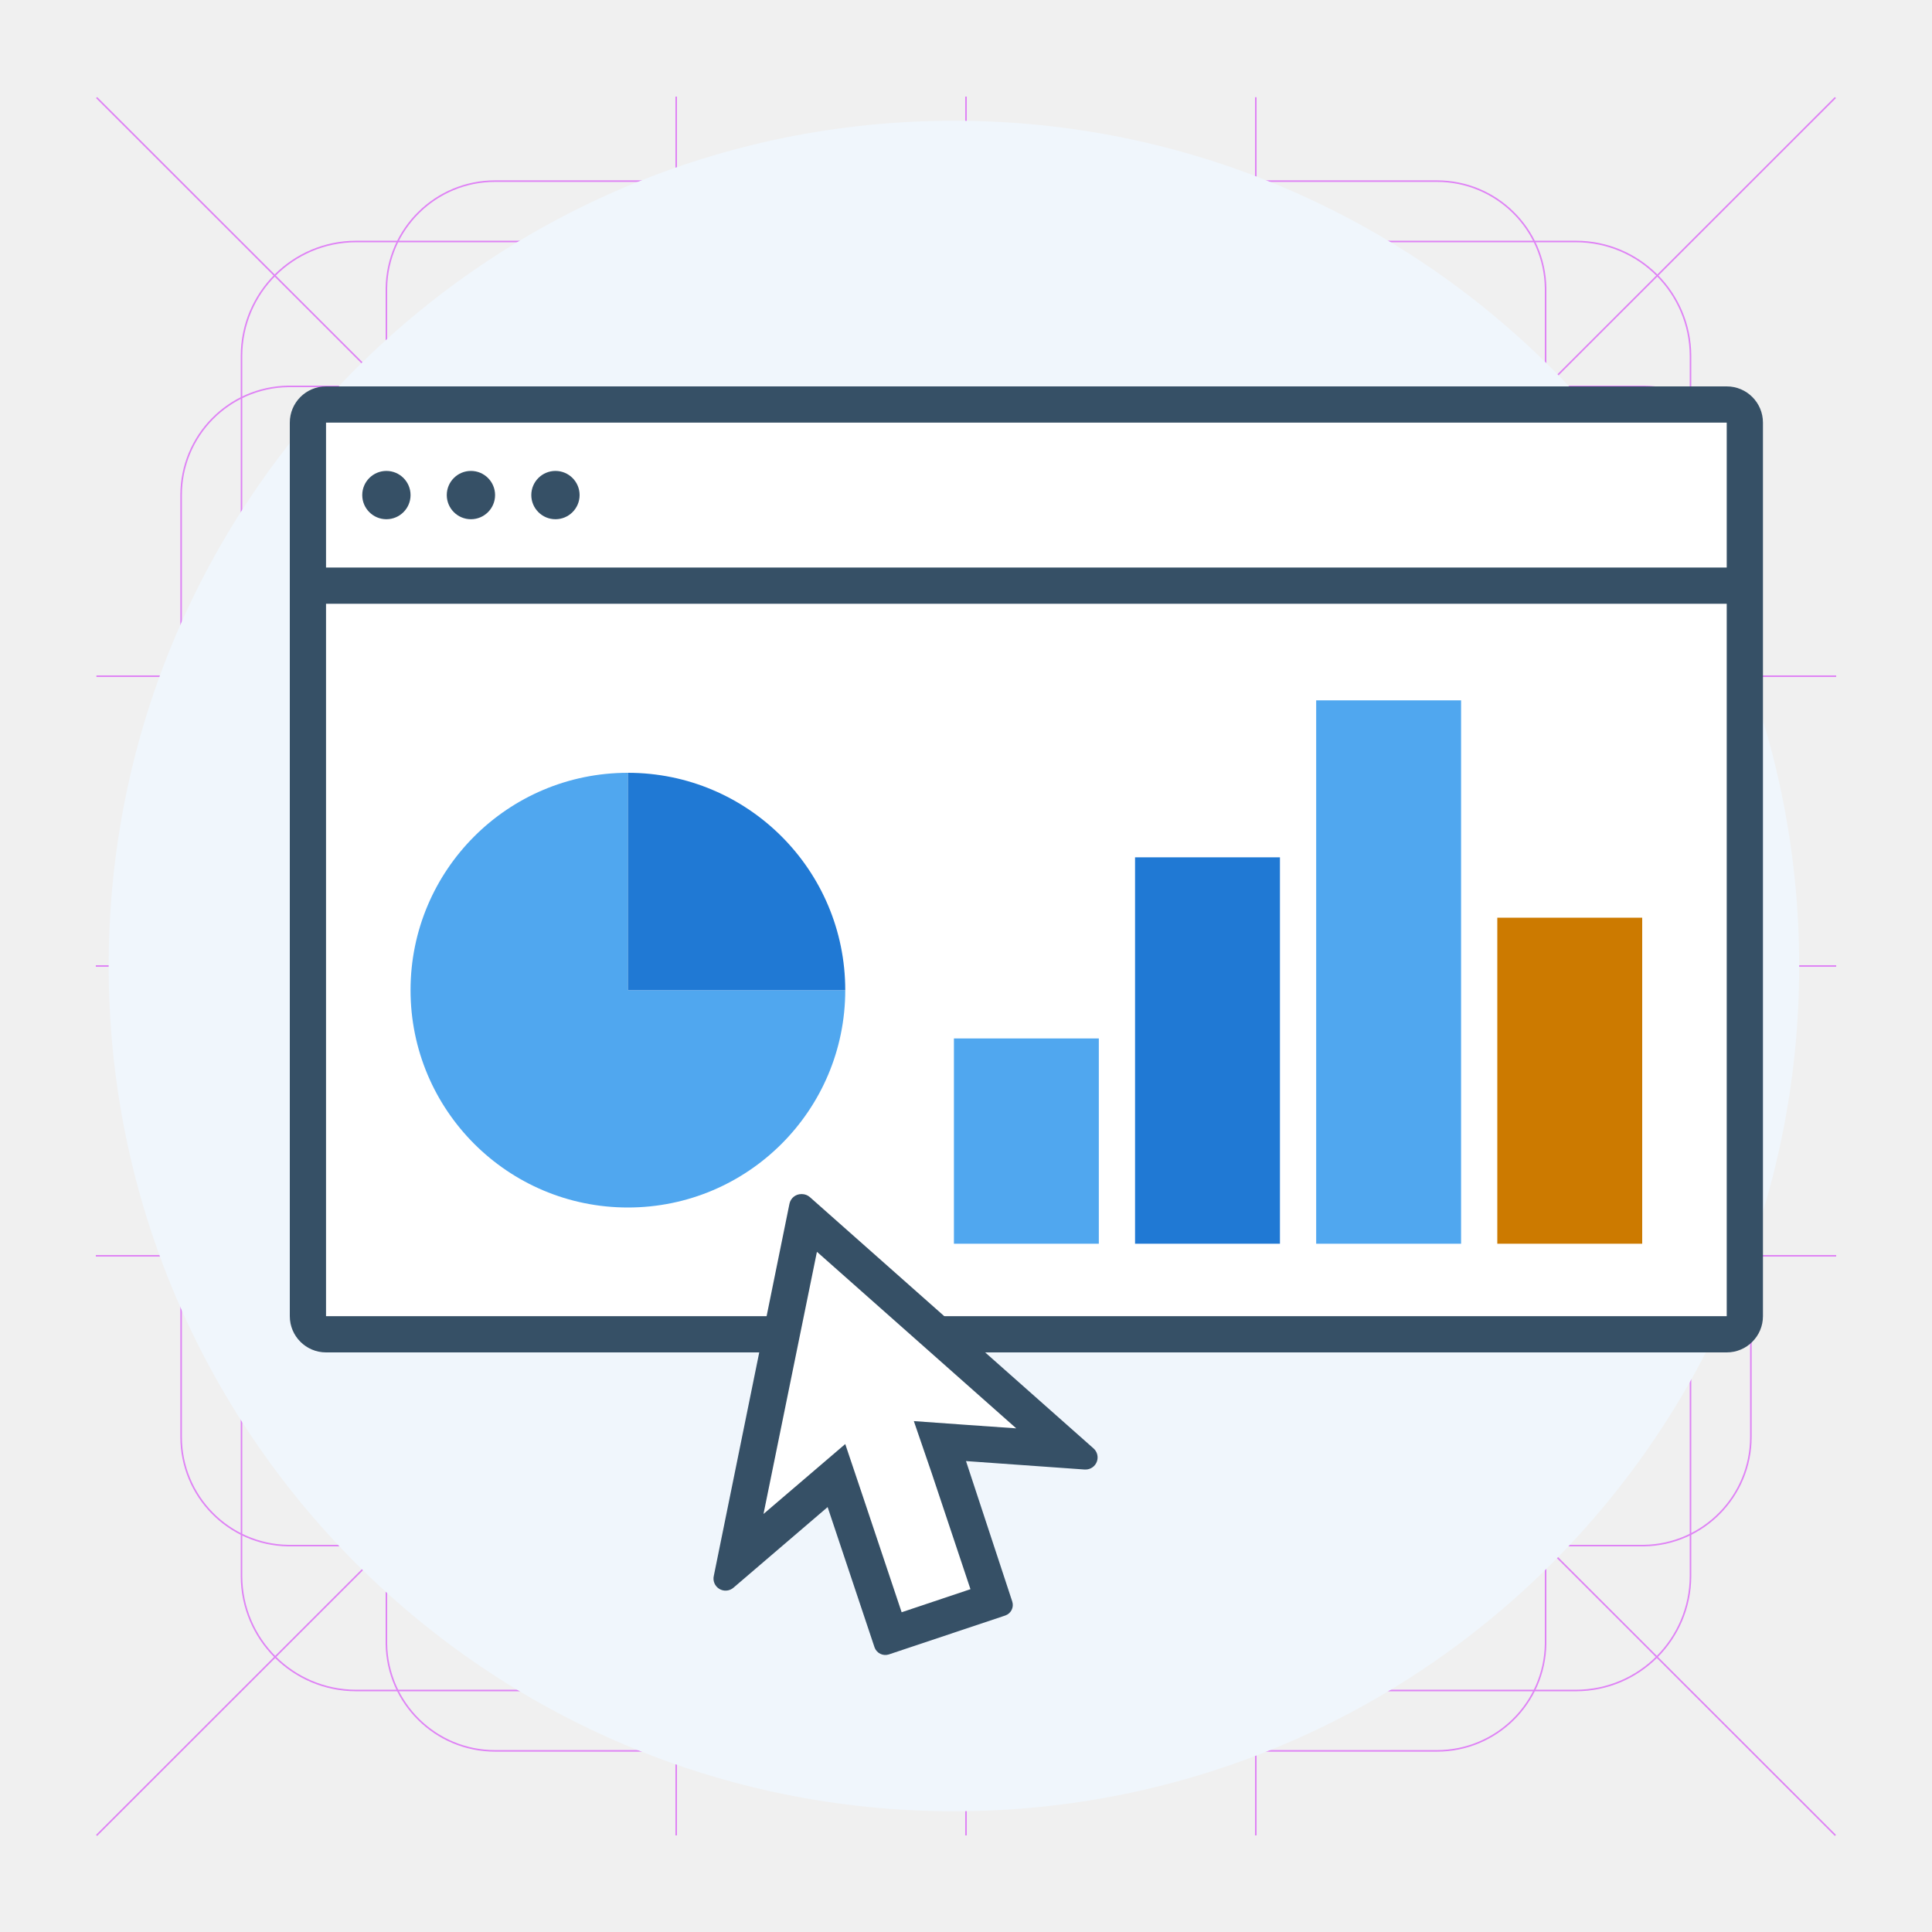
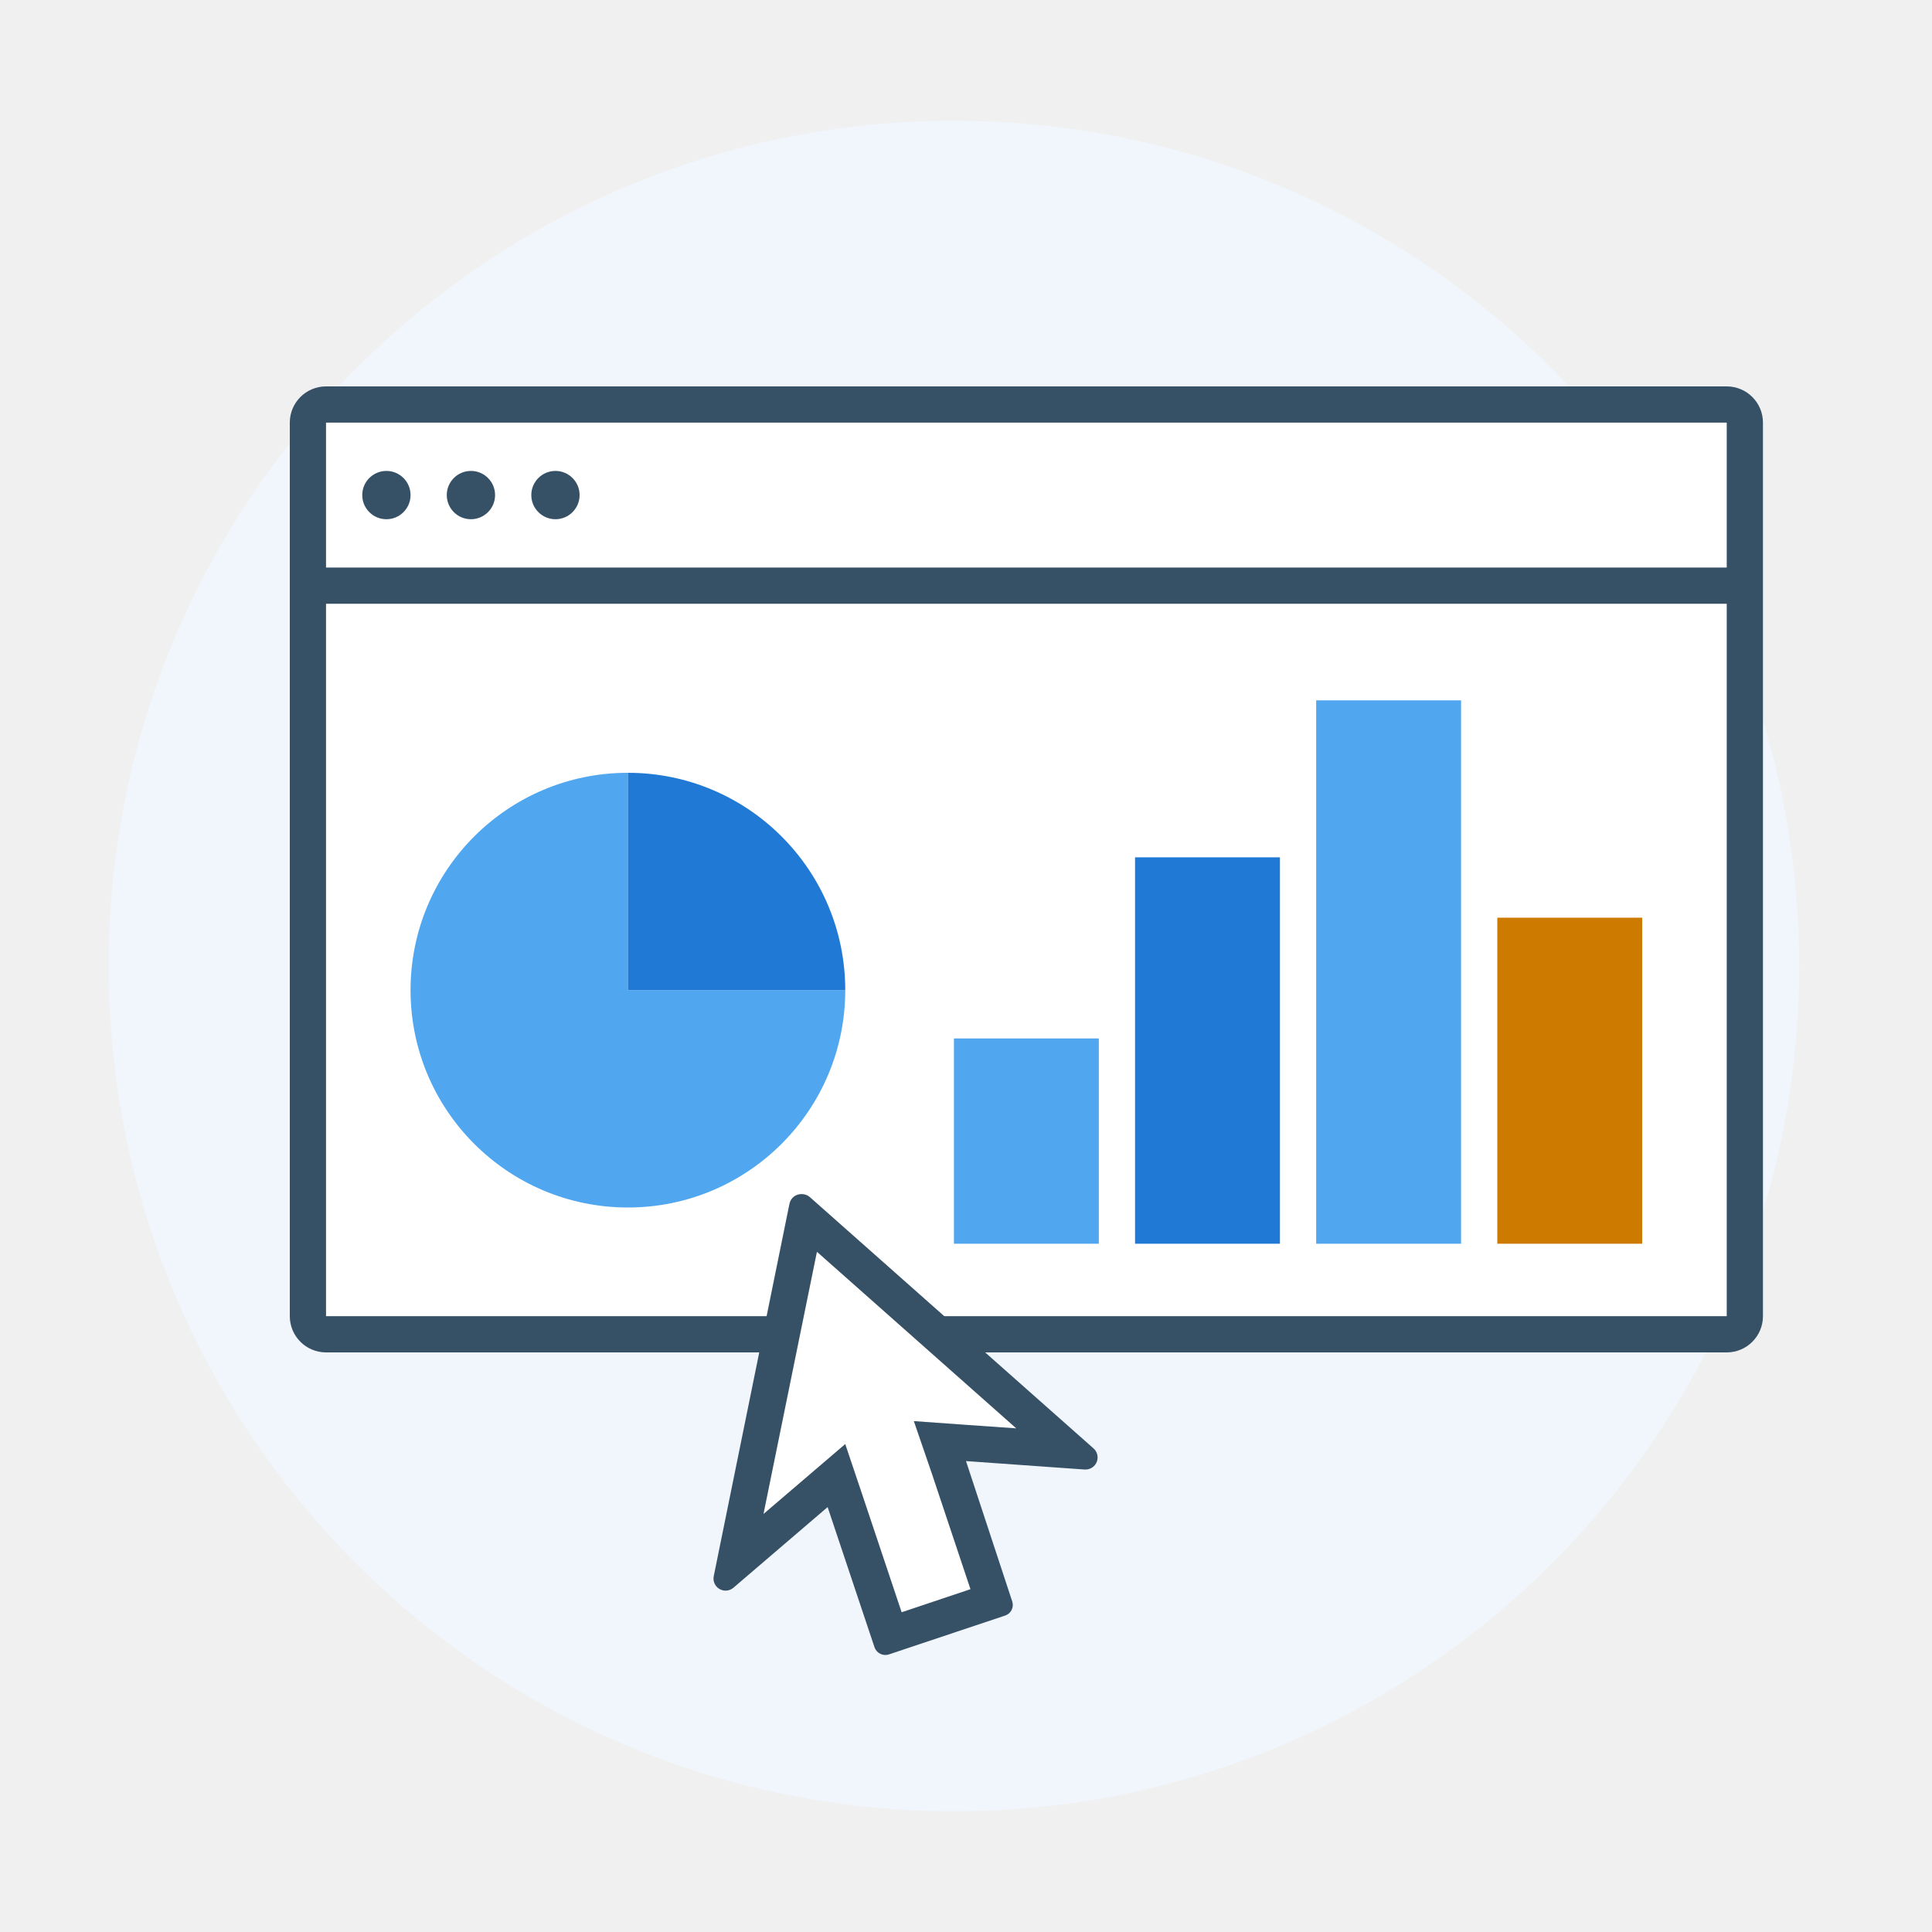
<svg xmlns="http://www.w3.org/2000/svg" viewBox="0 0 160 160">
  <defs>
    <style>.cls-1{opacity:0.5;}.cls-2,.cls-3,.cls-4{fill:none;}.cls-2,.cls-3{stroke:#cd16f9;stroke-width:0.13px;}.cls-3{stroke-linecap:square;}.cls-5{fill:#f0f6fc;}.cls-6{fill:#fff;}.cls-7{fill:#365066;}.cls-8{fill:#50a7ef;}.cls-9{fill:#2079d4;}.cls-10{fill:#CC7A00;}</style>
  </defs>
-   <g id="grid">
-     <g id="Keylines" class="cls-1">
-       <path id="NESW" class="cls-2" d="M8,152,152,8.08Z" />
-       <path id="NWSE" class="cls-2" d="M8,8.08,152,152" />
-       <path id="Southern-Tropic" class="cls-3" d="M8,104H152" />
-       <path id="Northern-Tropic" class="cls-3" d="M8.05,56H152" />
-       <path id="Equator" class="cls-3" d="M8,80H152" />
-       <path id="Western-Tropic" class="cls-2" d="M104,152V8.05" />
-       <path id="Eastern-Tropic" class="cls-2" d="M56,152V8" />
-       <path id="Mean" class="cls-2" d="M80,152V8" />
-       <path id="Core" class="cls-2" d="M110,80a30,30,0,1,0-30,30,30,30,0,0,0,30-30Z" />
-       <path id="Circle" class="cls-2" d="M80,145a65,65,0,1,1,65-65,65,65,0,0,1-65,65" />
-       <path id="Square" class="cls-2" d="M130.53,140H29.47A9.5,9.5,0,0,1,20,130.53V29.47A9.5,9.5,0,0,1,29.47,20H130.53A9.5,9.5,0,0,1,140,29.47V130.53a9.5,9.5,0,0,1-9.47,9.47" />
-       <path id="Vertical-Rectangle" class="cls-2" d="M119,145H41a9,9,0,0,1-9-8.86V23.86A9,9,0,0,1,41,15h78a9,9,0,0,1,9,8.86V136.14a9,9,0,0,1-9,8.86" />
-       <path id="Horizontal-Rectangle" class="cls-2" d="M136.14,128H23.86A9,9,0,0,1,15,119V41a9,9,0,0,1,8.86-9H136.14A9,9,0,0,1,145,41v78a9,9,0,0,1-8.86,9" />
-     </g>
-   </g>
  <g id="analytics_usa">
    <rect class="cls-4" width="160" height="160" />
    <path class="cls-5" d="M79,150A70,70,0,1,0,9,80,70,70,0,0,0,79,150Z" />
    <rect class="cls-6" x="25.5" y="33.5" width="119" height="77" rx="1.5" />
    <circle class="cls-7" cx="32" cy="41" r="2" />
    <circle class="cls-7" cx="39" cy="41" r="2" />
    <circle class="cls-7" cx="46" cy="41" r="2" />
    <path class="cls-7" d="M143,32H27a3,3,0,0,0-3,3v74a3,3,0,0,0,3,3H143a3,3,0,0,0,3-3V35A3,3,0,0,0,143,32Zm0,3V47H27V35ZM27,109V50H143v59Z" />
    <rect class="cls-8" x="109" y="58" width="12" height="45" />
    <rect class="cls-9" x="94" y="71" width="12" height="32" transform="translate(200 174) rotate(180)" />
    <rect class="cls-8" x="79" y="86" width="12" height="17" />
    <rect class="cls-10" x="124" y="76" width="12" height="27" transform="translate(260 179) rotate(180)" />
    <path class="cls-8" d="M52,64A18,18,0,1,0,70,82H52Z" />
    <path class="cls-9" d="M70,82A18,18,0,0,0,52,64V82Z" />
    <polygon class="cls-6" points="69.31 122.18 60.93 129.35 66.72 100.84 88.47 120.1 77.87 119.35 82.27 132.51 73.72 135.37 69.31 122.18" />
    <path class="cls-7" d="M68.37,100.29h0m-.69,3.4,16.48,14.6-4-.28-4.48-.32L77.16,122l3.21,9.61-5.7,1.91-3.23-9.65L70,119.59l-3.39,2.9-3.38,2.89,4.42-21.69m-1.27-4.8a1,1,0,0,0-1,.8l-6.26,30.79a1,1,0,0,0,1.63,1l7.79-6.67,3.89,11.63a.95.95,0,0,0,1.16.58l9.66-3.23a.92.92,0,0,0,.58-1.16L80,121l9.83.7h.08a1,1,0,0,0,.65-1.75L67.07,99.14a1,1,0,0,0-.66-.25Z" />
  </g>
</svg>
